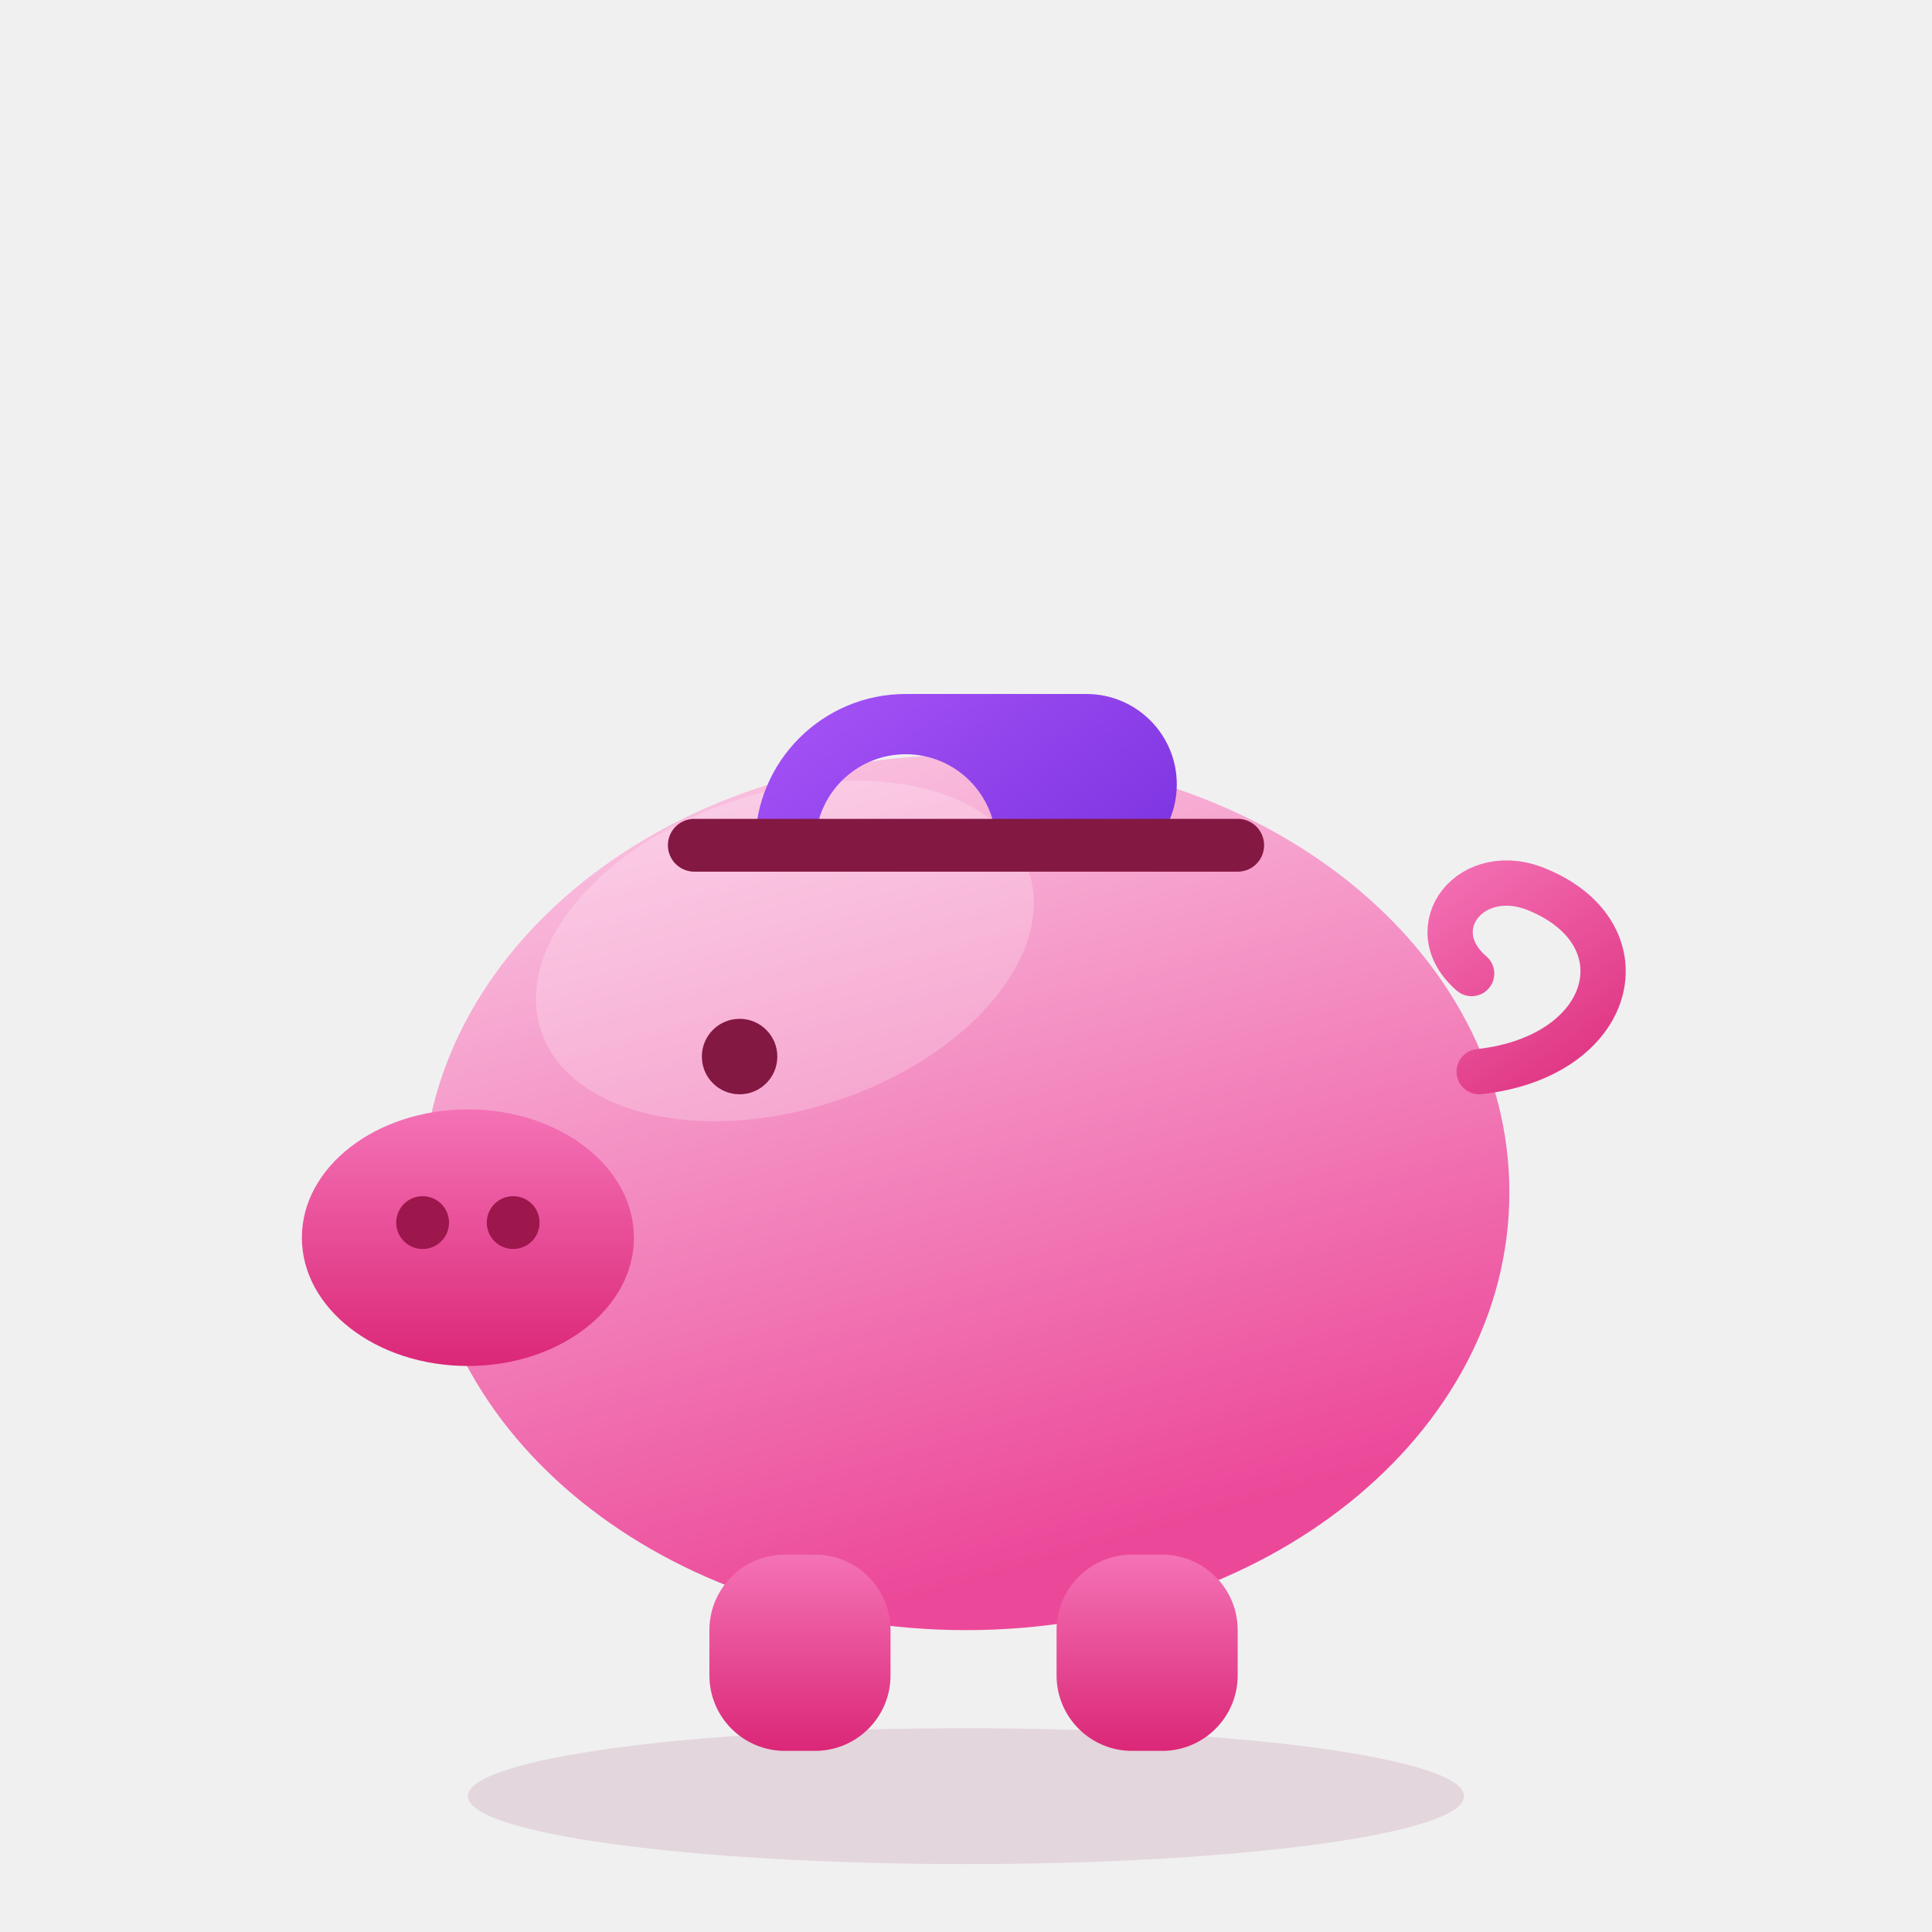
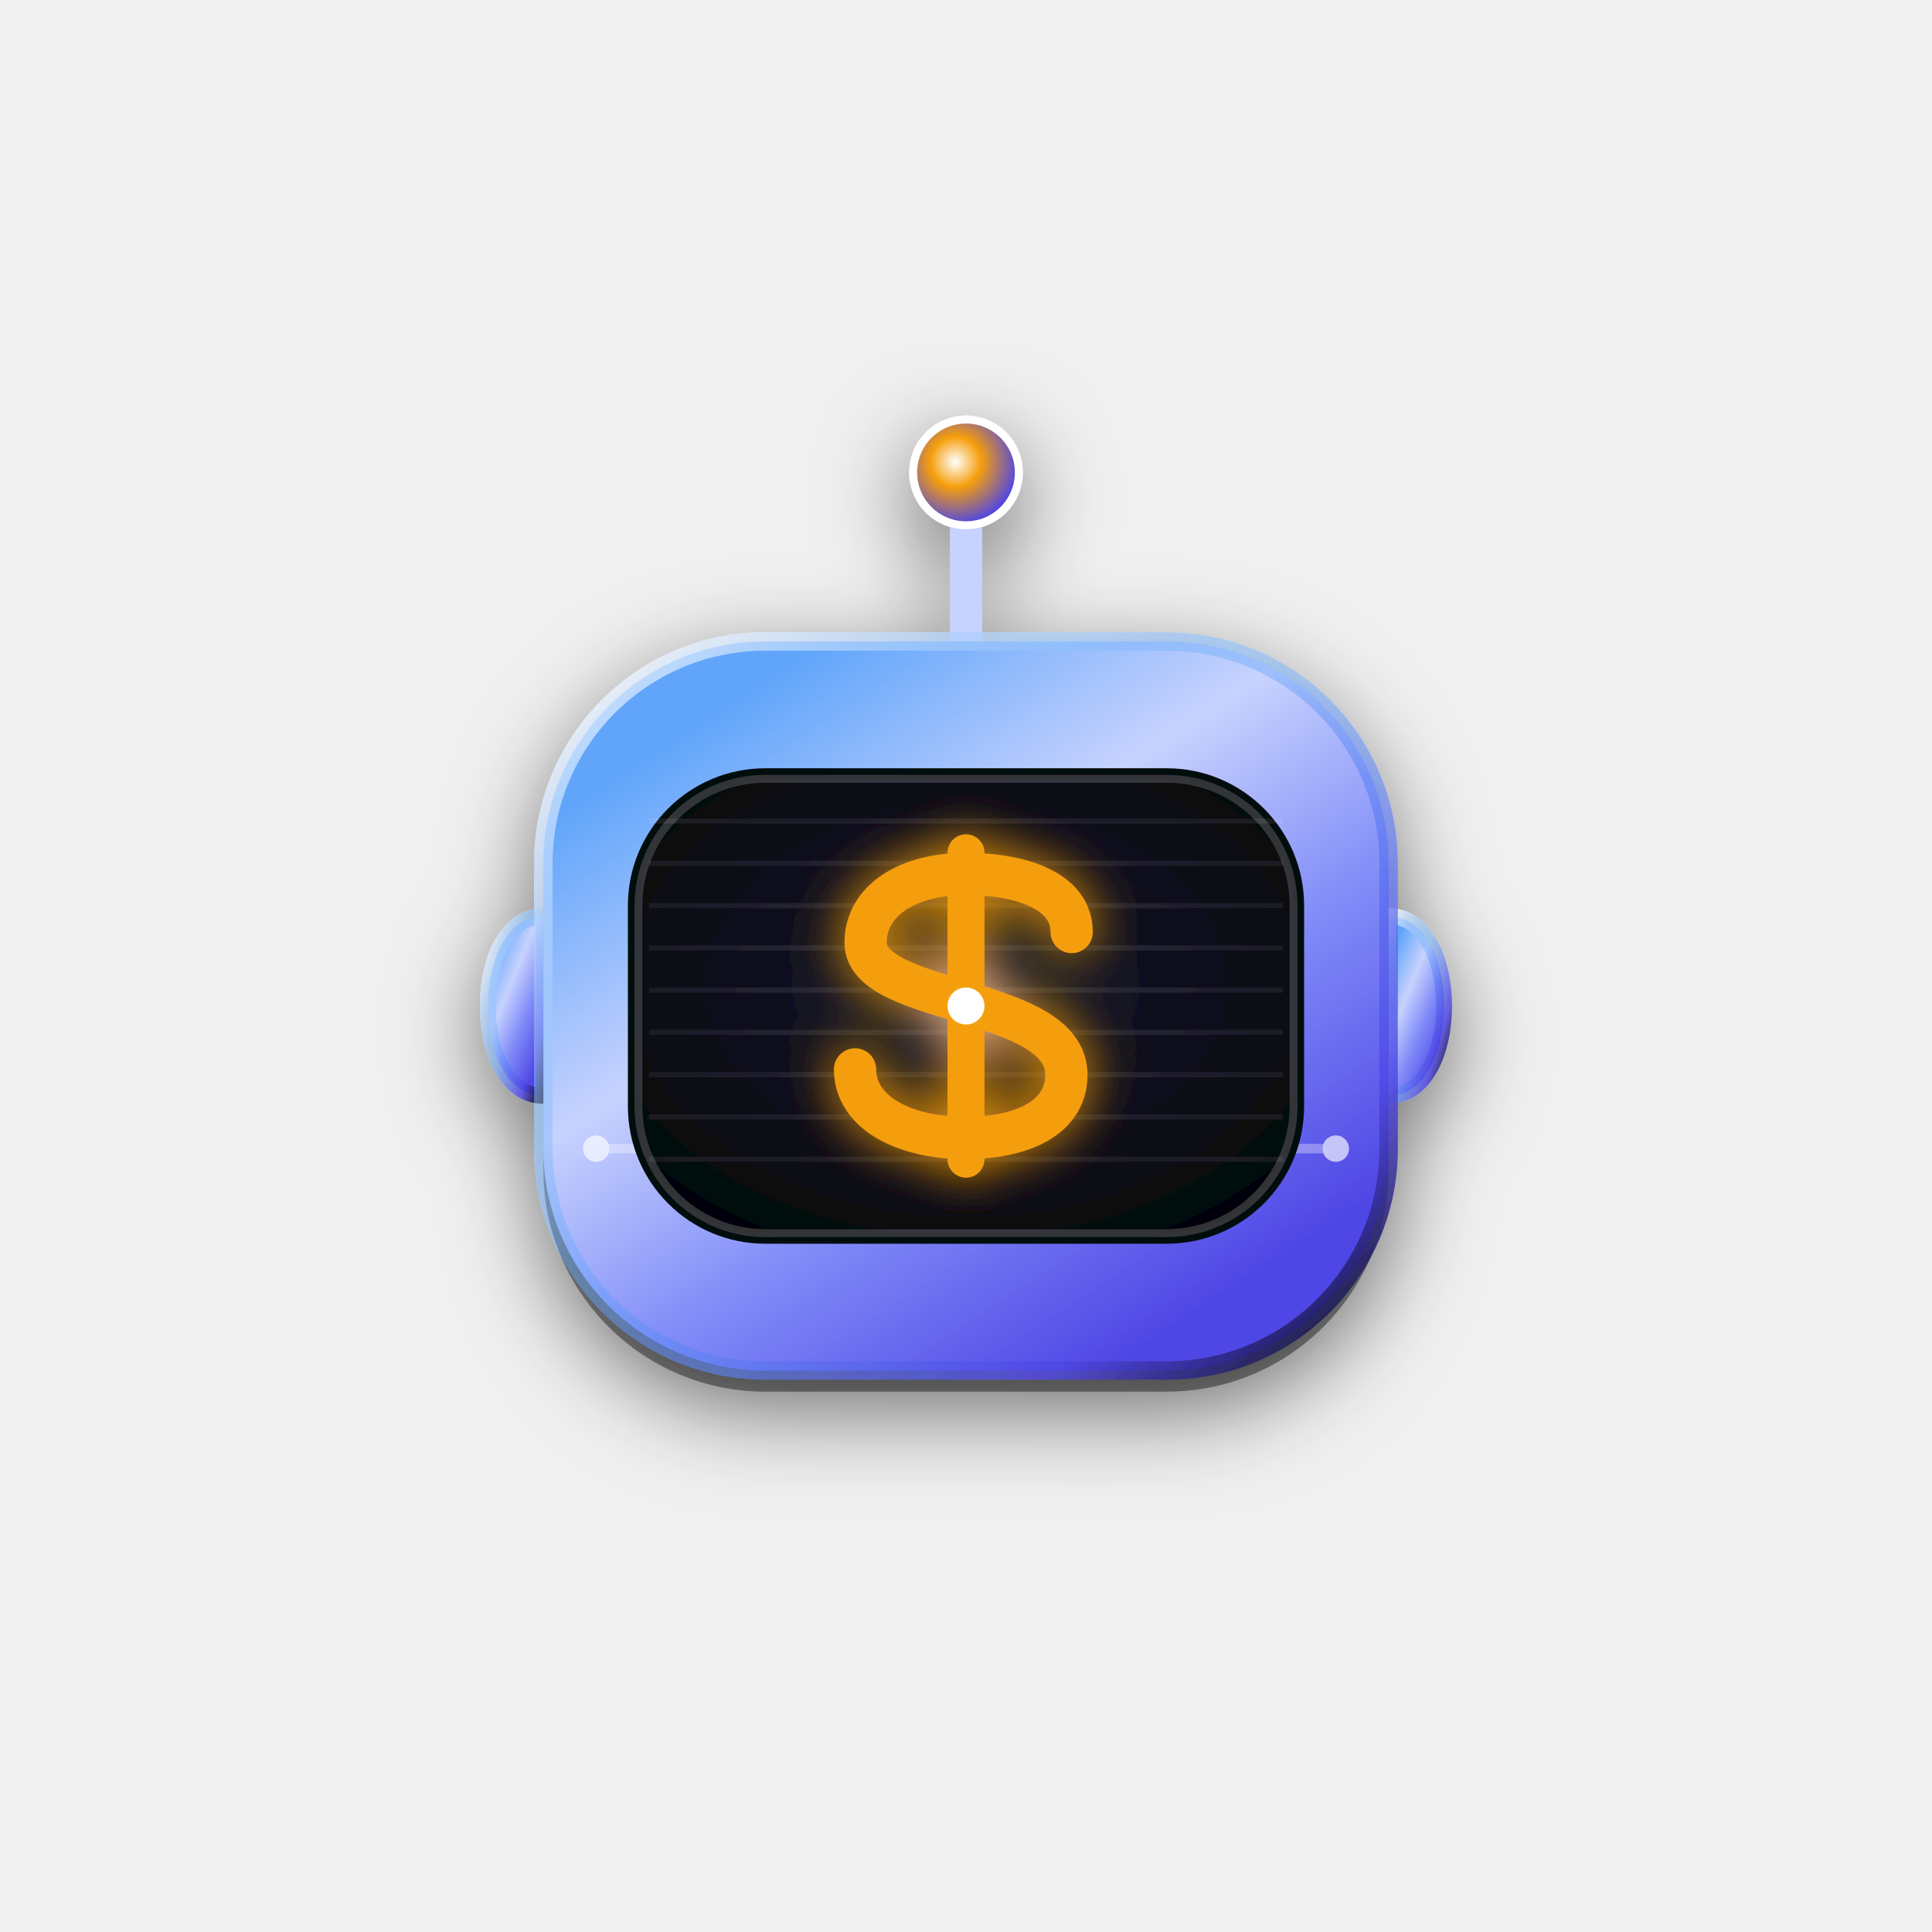
- <svg xmlns="http://www.w3.org/2000/svg" viewBox="0 0 256 256" role="img" aria-label="Pesa">
+ <svg xmlns="http://www.w3.org/2000/svg" width="1024" height="1024" viewBox="0 0 256 256" fill="none" class="transition-transform duration-300 " style="filter: drop-shadow(rgba(0, 0, 0, 0.55) 0px 14px 24px);">
  <defs>
-     <linearGradient id="body" x1="0" y1="0" x2="0.35" y2="1">
-       <stop offset="0" stop-color="#FBCFE8" />
-       <stop offset="1" stop-color="#EC4899" />
+     <linearGradient id="export_robot_master_squircle_bg" x1="0%" y1="0%" x2="100%" y2="100%">
+       <stop offset="0%" stop-color="#151329" />
+       <stop offset="100%" stop-color="#0B0914" />
    </linearGradient>
-     <linearGradient id="limb" x1="0" y1="0" x2="0" y2="1">
-       <stop offset="0" stop-color="#F472B6" />
-       <stop offset="1" stop-color="#DB2777" />
+     <linearGradient id="export_robot_master_squircle_border" x1="0%" y1="0%" x2="0%" y2="100%">
+       <stop offset="0%" stop-color="rgba(255, 255, 255, 0.35)" />
+       <stop offset="50%" stop-color="rgba(255, 255, 255, 0.08)" />
+       <stop offset="100%" stop-color="rgba(0, 0, 0, 0.4)" />
    </linearGradient>
-     <linearGradient id="glyph" x1="0" y1="0" x2="1" y2="1">
-       <stop offset="0" stop-color="#A855F7" />
-       <stop offset="1" stop-color="#6D28D9" />
+     <linearGradient id="export_robot_master_chassis_metal" x1="20%" y1="10%" x2="80%" y2="90%">
+       <stop offset="0%" stop-color="#60A5FA" />
+       <stop offset="35%" stop-color="#C7D2FE" />
+       <stop offset="65%" stop-color="#818CF8" />
+       <stop offset="100%" stop-color="#4F46E5" />
    </linearGradient>
-     <linearGradient id="tail" gradientUnits="userSpaceOnUse" x1="188" y1="116" x2="212" y2="150">
-       <stop offset="0" stop-color="#F472B6" />
-       <stop offset="1" stop-color="#DB2777" />
+     <linearGradient id="export_robot_master_chassis_bevel" x1="0%" y1="0%" x2="100%" y2="100%">
+       <stop offset="0%" stop-color="#FFFFFF" stop-opacity="0.8" />
+       <stop offset="45%" stop-color="#60A5FA" stop-opacity="0.4" />
+       <stop offset="80%" stop-color="#4F46E5" stop-opacity="0.8" />
+       <stop offset="100%" stop-color="#000000" stop-opacity="0.9" />
    </linearGradient>
-     <clipPath id="aboveSlot">
-       <rect x="0" y="0" width="256" height="112" />
-     </clipPath>
+     <radialGradient id="export_robot_master_visor_oled_grad" cx="50%" cy="45%" r="65%">
+       <stop offset="0%" stop-color="#1E2330" stop-opacity="0.9" />
+       <stop offset="60%" stop-color="#0B0A1A" />
+       <stop offset="100%" stop-color="#040608" />
+     </radialGradient>
+     <filter id="export_robot_master_dollar_glow_fx" x="-30%" y="-30%" width="160%" height="160%">
+       <feGaussianBlur stdDeviation="5" result="blur" />
+       <feComposite in="SourceGraphic" in2="blur" operator="over" />
+     </filter>
+     <linearGradient id="export_robot_master_visor_glass_sheen" x1="0%" y1="0%" x2="100%" y2="70%">
+       <stop offset="0%" stop-color="#FFFFFF" stop-opacity="0.38" />
+       <stop offset="35%" stop-color="#FFFFFF" stop-opacity="0.12" />
+       <stop offset="65%" stop-color="#FFFFFF" stop-opacity="0" />
+     </linearGradient>
+     <radialGradient id="export_robot_master_antenna_orb_grad" cx="40%" cy="40%" r="60%">
+       <stop offset="0%" stop-color="#FFFFFF" />
+       <stop offset="40%" stop-color="#F59E0B" />
+       <stop offset="100%" stop-color="#4F46E5" />
+     </radialGradient>
  </defs>
-   <ellipse cx="128" cy="238" rx="66" ry="9" fill="#831843" fill-opacity="0.12" />
-   <ellipse cx="128" cy="158" rx="72" ry="58" fill="url(#body)" />
-   <ellipse cx="104" cy="126" rx="34" ry="21" fill="#FFFFFF" fill-opacity="0.22" transform="rotate(-18 104 126)" />
-   <path d="M196 142 c18 -2 22 -18 8 -24 c-9 -4 -16 5 -9 11" fill="none" stroke="url(#tail)" stroke-width="6" stroke-linecap="round" />
-   <ellipse cx="62" cy="164" rx="22" ry="17" fill="url(#limb)" />
-   <circle cx="56" cy="162" r="3.5" fill="#9D174D" />
-   <circle cx="68" cy="162" r="3.5" fill="#9D174D" />
-   <circle cx="98" cy="140" r="5" fill="#831843" />
-   <rect x="94" y="206" width="24" height="26" rx="10" fill="url(#limb)" />
-   <rect x="140" y="206" width="24" height="26" rx="10" fill="url(#limb)" />
-   <g clip-path="url(#aboveSlot)">
-     <g transform="translate(97 89.3) scale(0.1545)">
-       <path fill="url(#glyph)" d="M303.947,17.199c42.797,0,77.489,34.693,77.489,77.489s-34.692,77.489-77.489,77.489l76.862,76.862c9.764,9.763,2.849,26.457-10.957,26.457h-220.883c-71.327,0-129.149-57.822-129.149-129.149S77.642,17.199,148.969,17.199h154.979ZM148.969,68.859c-42.796,0-77.489,34.693-77.489,77.489s34.693,77.489,77.489,77.489,77.489-34.693,77.489-77.489-34.693-77.489-77.489-77.489Z" />
+   <g id="robot_main_group" transform="translate(128, 134) scale(0.7) translate(-128, -134)">
+     <ellipse cx="128" cy="216" rx="72" ry="14" fill="rgba(245, 158, 11, 0.65)" opacity="0" filter="blur(10px)" />
+     <g id="robot_antenna">
+       <line x1="128" y1="64" x2="128" y2="34" stroke="#C7D2FE" stroke-width="6" stroke-linecap="round" />
+       <line x1="128" y1="64" x2="128" y2="34" stroke="url(#export_robot_master_chassis_bevel)" stroke-width="4" stroke-linecap="round" />
+       <circle cx="128" cy="32" r="16" fill="#F59E0B" opacity="0" filter="blur(6px)" />
+       <circle cx="128" cy="32" r="10" fill="url(#export_robot_master_antenna_orb_grad)" stroke="#FFFFFF" stroke-width="1.5" />
+     </g>
+     <g id="robot_ears">
+       <path d="M48 116 C34 116 34 150 48 150 Z" fill="url(#export_robot_master_chassis_metal)" stroke="url(#export_robot_master_chassis_bevel)" stroke-width="3" />
+       <path d="M208 116 C222 116 222 150 208 150 Z" fill="url(#export_robot_master_chassis_metal)" stroke="url(#export_robot_master_chassis_bevel)" stroke-width="3" />
+     </g>
+     <g id="robot_head_chassis">
+       <rect x="48" y="68" width="160" height="138" rx="42" fill="#000000" fill-opacity="0.4" />
+       <rect x="48" y="64" width="160" height="138" rx="42" fill="url(#export_robot_master_chassis_metal)" />
+       <rect x="48" y="64" width="160" height="138" rx="42" stroke="url(#export_robot_master_chassis_bevel)" stroke-width="3.5" fill="none" />
+       <g id="cheek_circuits" opacity="0.65">
+         <path d="M58 160 H72 L80 168 H90" stroke="rgba(255,255,255,0.5)" stroke-width="1.8" stroke-linecap="round" fill="none" />
+         <circle cx="58" cy="160" r="2.5" fill="white" />
+         <circle cx="90" cy="168" r="2" fill="#F59E0B" />
+         <path d="M198 160 H184 L176 168 H166" stroke="rgba(255,255,255,0.5)" stroke-width="1.8" stroke-linecap="round" fill="none" />
+         <circle cx="198" cy="160" r="2.5" fill="white" />
+         <circle cx="166" cy="168" r="2" fill="#F59E0B" />
+       </g>
+     </g>
+     <g id="robot_visor_screen">
+       <rect x="64" y="88" width="128" height="90" rx="26" fill="#06080C" />
+       <rect x="66" y="90" width="124" height="86" rx="24" fill="url(#export_robot_master_visor_oled_grad)" stroke="rgba(255, 255, 255, 0.18)" stroke-width="1.5" />
+       <g opacity="0.08">
+         <line x1="68" y1="98" x2="188" y2="98" stroke="#FFFFFF" stroke-width="1" />
+         <line x1="68" y1="106" x2="188" y2="106" stroke="#FFFFFF" stroke-width="1" />
+         <line x1="68" y1="114" x2="188" y2="114" stroke="#FFFFFF" stroke-width="1" />
+         <line x1="68" y1="122" x2="188" y2="122" stroke="#FFFFFF" stroke-width="1" />
+         <line x1="68" y1="130" x2="188" y2="130" stroke="#FFFFFF" stroke-width="1" />
+         <line x1="68" y1="138" x2="188" y2="138" stroke="#FFFFFF" stroke-width="1" />
+         <line x1="68" y1="146" x2="188" y2="146" stroke="#FFFFFF" stroke-width="1" />
+         <line x1="68" y1="154" x2="188" y2="154" stroke="#FFFFFF" stroke-width="1" />
+         <line x1="68" y1="162" x2="188" y2="162" stroke="#FFFFFF" stroke-width="1" />
+       </g>
+     </g>
+     <g id="visor_dollar_expression">
+       <ellipse cx="128" cy="133" rx="38" ry="28" fill="rgba(245, 158, 11, 0.65)" opacity="0" filter="blur(8px)" />
+       <g filter="url(#export_robot_master_dollar_glow_fx)">
+         <line x1="128" y1="104" x2="128" y2="162" stroke="#F59E0B" stroke-width="7" stroke-linecap="round" />
+         <path d="M148 119 C148 111 138 108 128 108 C117 108 109 113 109 121 C109 133 147 131 147 146 C147 155 137 158 128 158 C116 158 107 153 107 145" stroke="#F59E0B" stroke-width="8" stroke-linecap="round" stroke-linejoin="round" fill="none" />
+         <circle cx="128" cy="133" r="3.5" fill="#FFFFFF" />
+       </g>
    </g>
  </g>
-   <line x1="92" y1="112" x2="164" y2="112" stroke="#831843" stroke-width="7" stroke-linecap="round" />
</svg>
